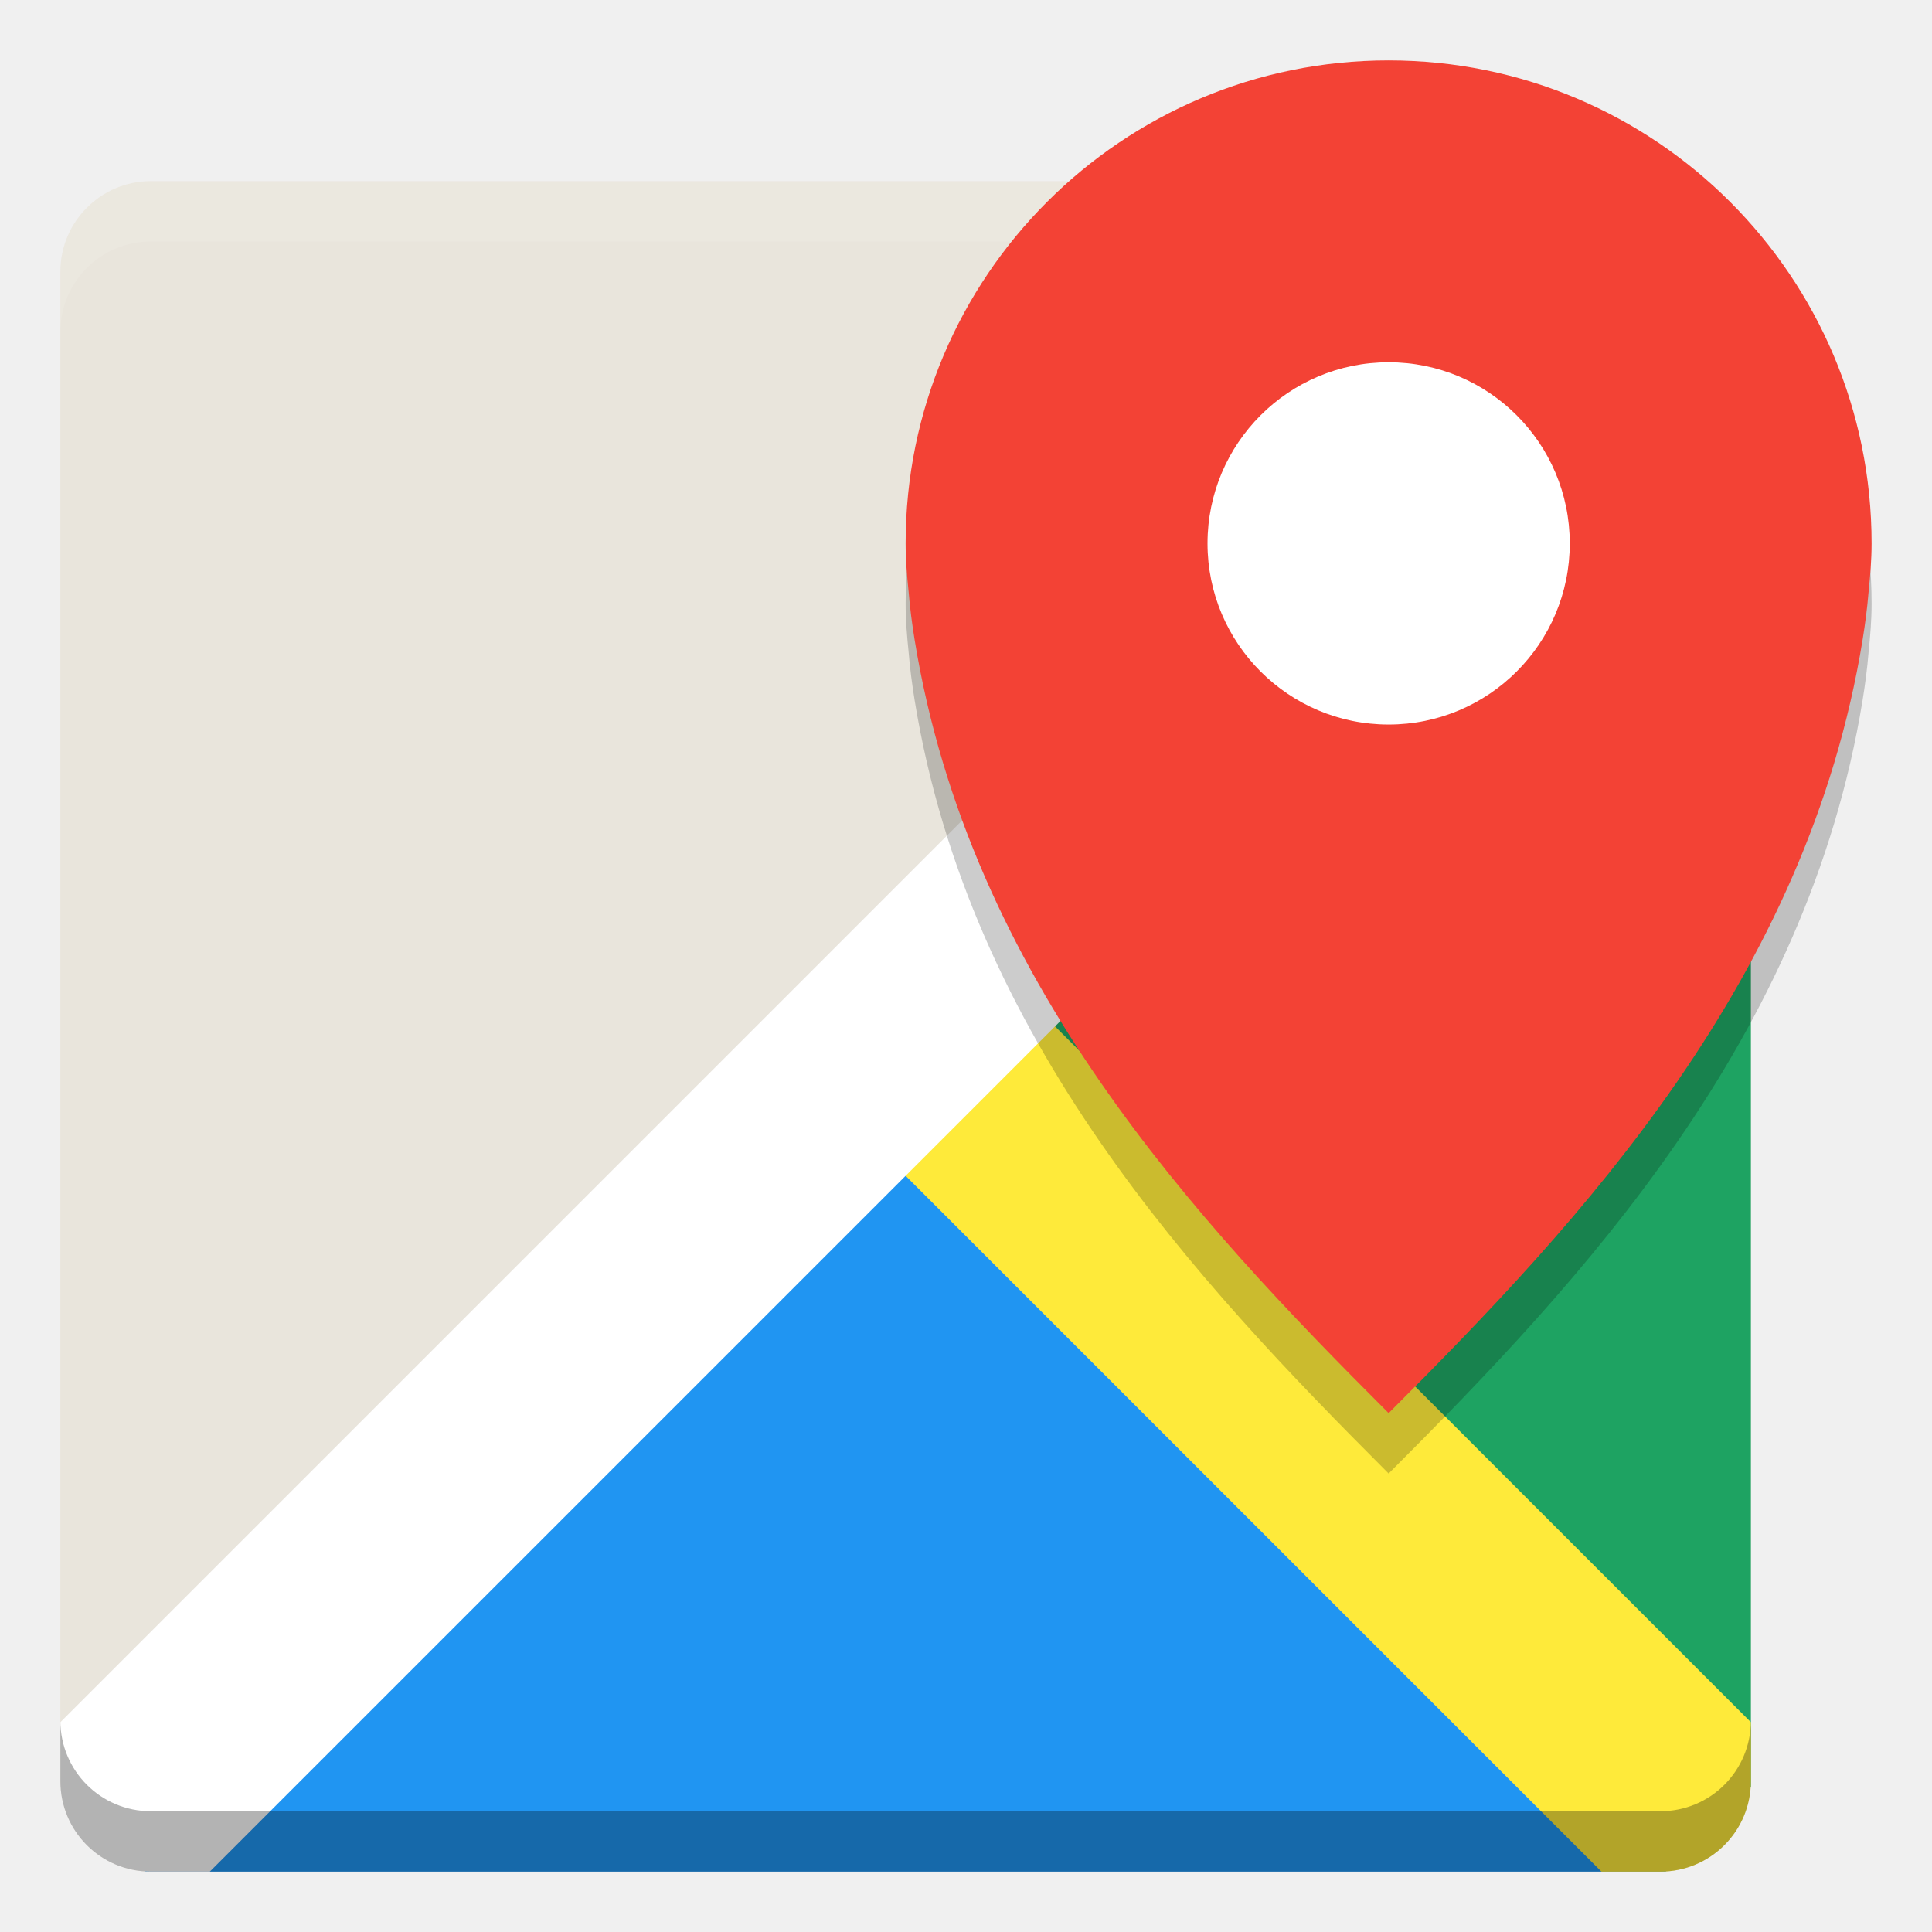
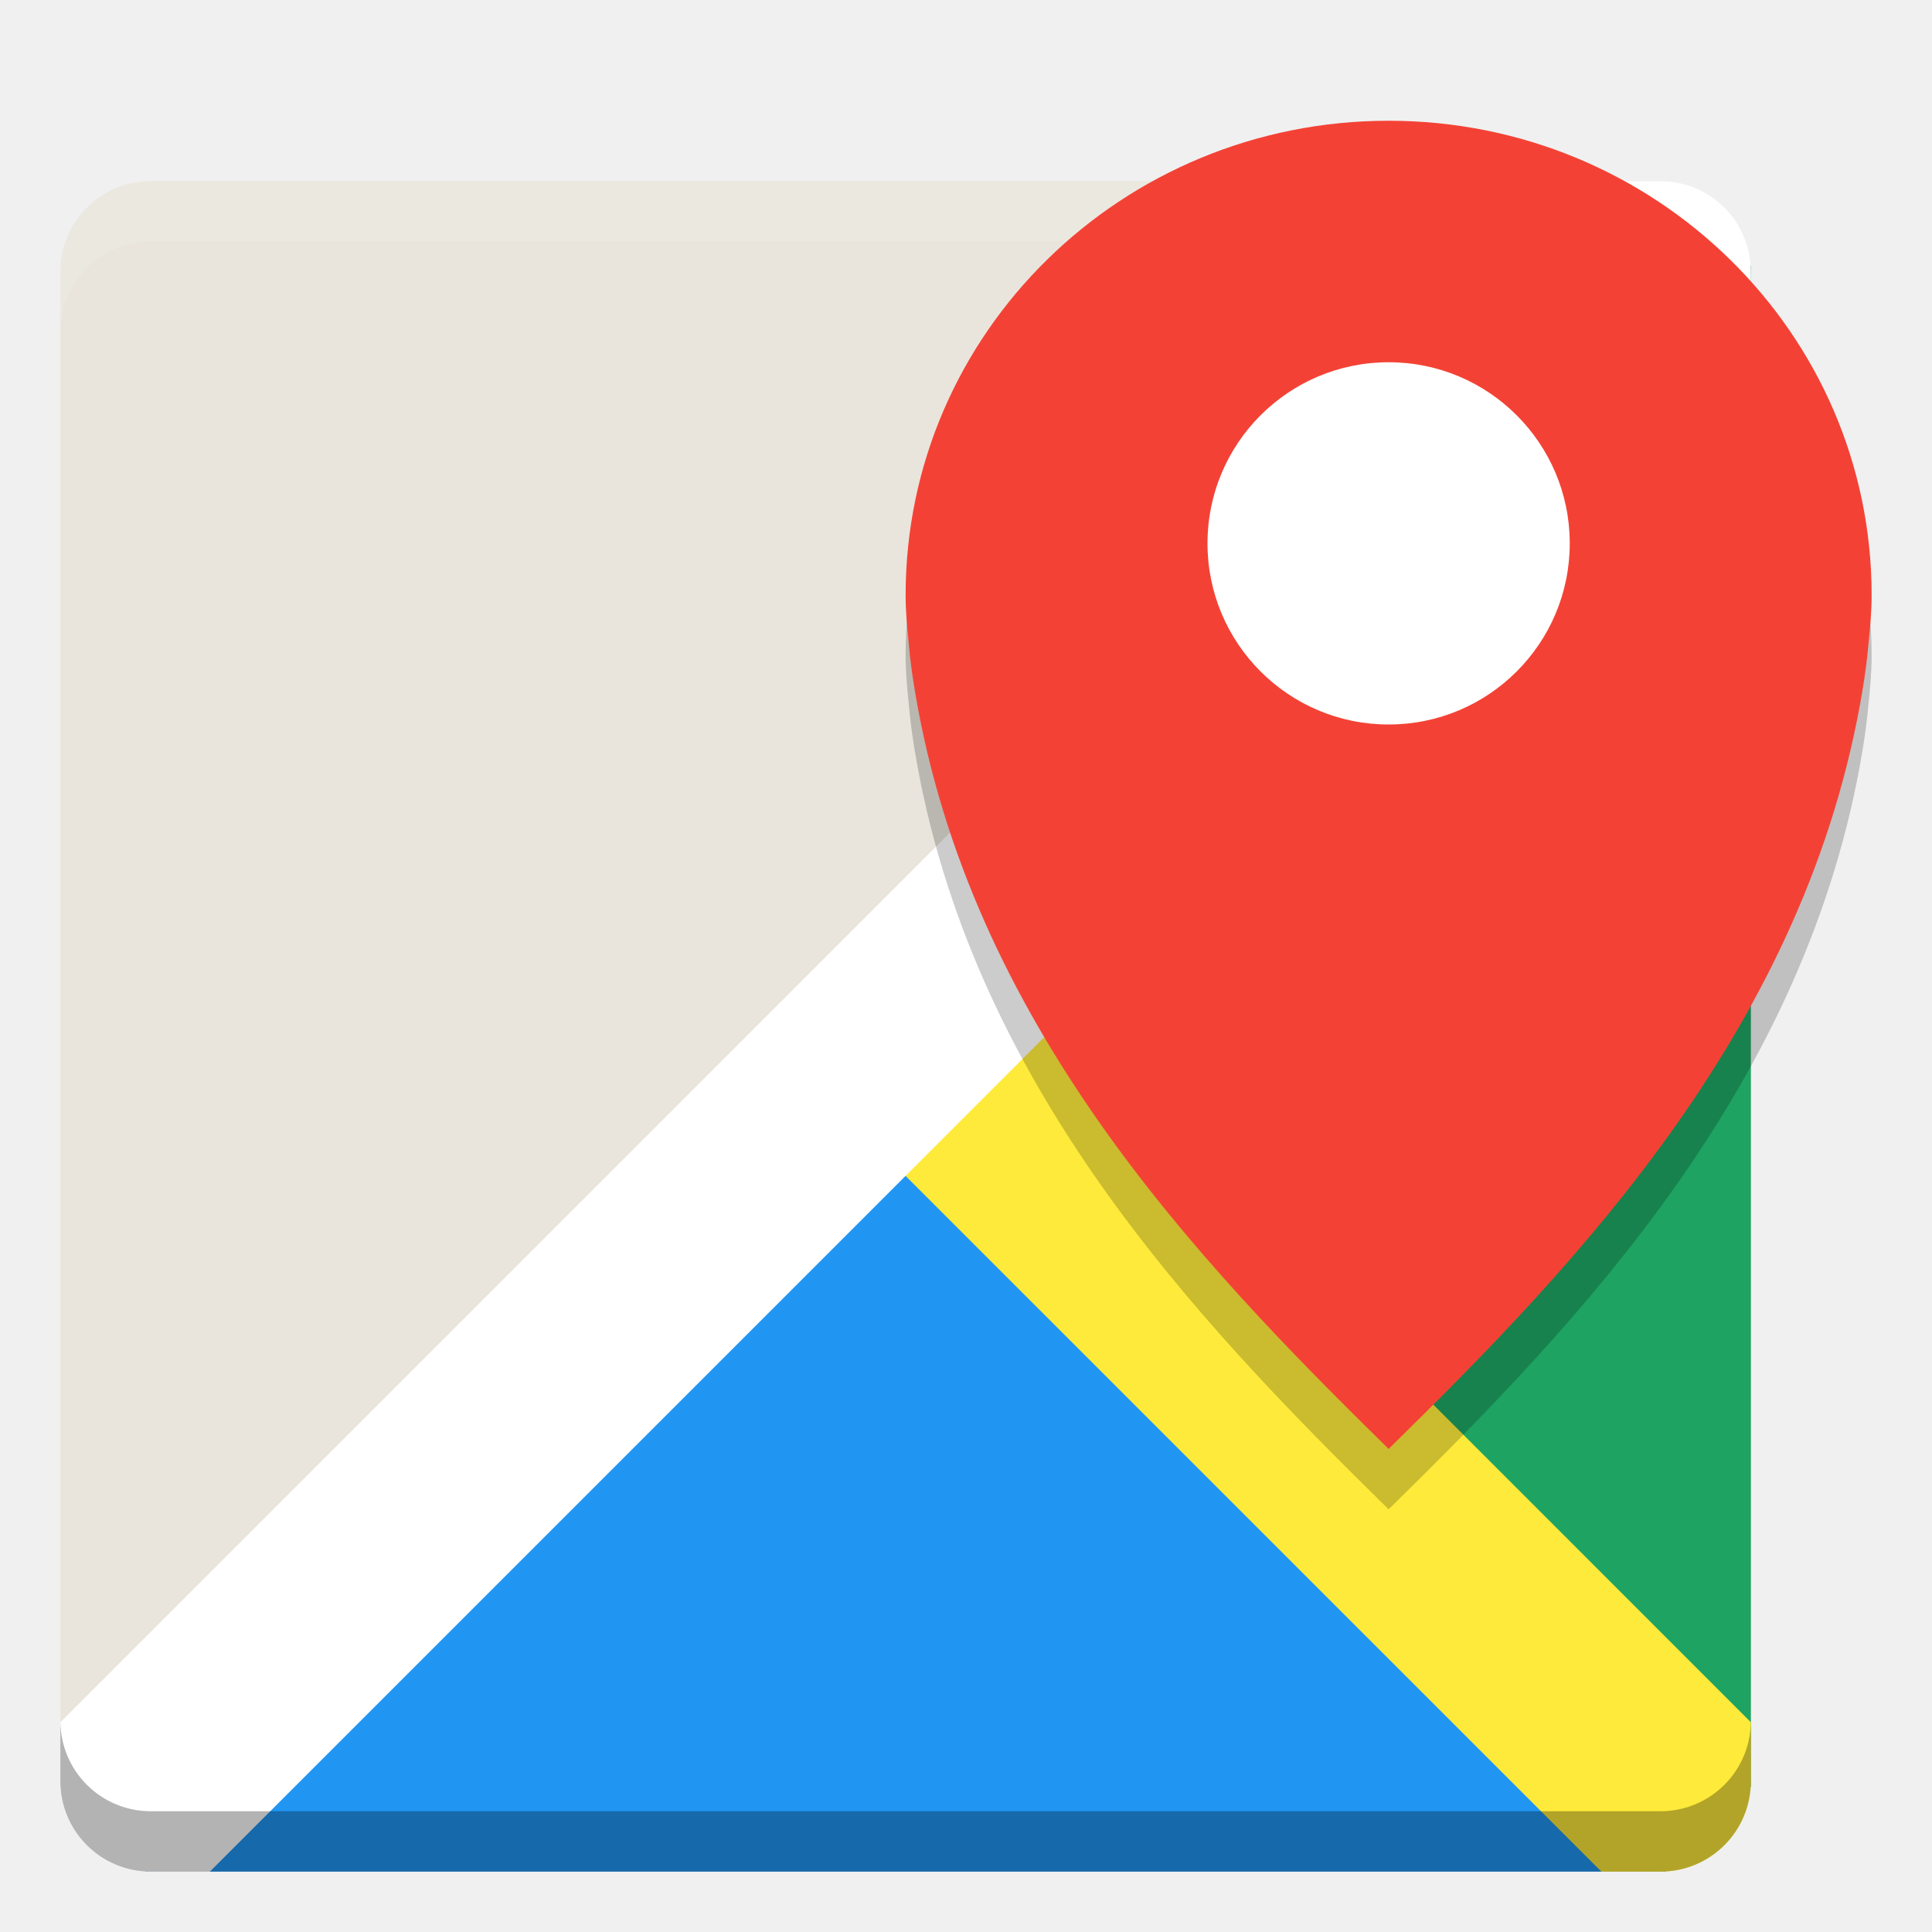
<svg xmlns="http://www.w3.org/2000/svg" width="32" height="32" viewBox="0 0 32 32" id="svg4430" version="1.1">
-   <defs id="defs4432">
-     <clipPath clipPathUnits="userSpaceOnUse" id="clipPath4484">
-       <rect ry="2" rx="2" y="-188" x="-280" height="40" width="40" id="rect4486" style="fill:#1ea362;fill-opacity:1;stroke:none" transform="matrix(0,-1,-1,0,0,0)" />
-     </clipPath>
-     <clipPath clipPathUnits="userSpaceOnUse" id="clipPath4494">
-       <rect ry="1.5" rx="1.5" y="-126" x="-282" height="28" width="28" id="rect4496" style="fill:#1ea362;fill-opacity:1;stroke:none" transform="matrix(0,-1,-1,0,0,0)" />
-     </clipPath>
-   </defs>
+   <defs id="defs4432" />
  <g id="layer1" transform="translate(0,-1020.362)">
-     <g id="g5168" transform="translate(1.00196e-6,0.5)">
-       <rect ry="1.5" rx="1.5" y="-29" x="-1050.862" height="28" width="28" id="rect4255" style="fill:#e9e5dc;fill-opacity:1;stroke:none" transform="matrix(0,-1,-1,0,0,0)" />
-       <path id="rect4632" d="m 2.5,1022.862 c -0.831,0 -1.5,0.669 -1.5,1.5 l 0,1 c 0,-0.831 0.669,-1.5 1.5,-1.5 l 25,0 c 0.831,0 1.5,0.669 1.5,1.5 l 0,-1 c 0,-0.831 -0.669,-1.5 -1.5,-1.5 l -25,0 z" style="opacity:0.1;fill:#ffffff;fill-opacity:1;stroke:none" />
-       <path style="fill:#2095f2;fill-opacity:1;fill-rule:evenodd;stroke:none;stroke-width:1px;stroke-linecap:butt;stroke-linejoin:miter;stroke-opacity:1" d="m 2.4,1050.862 12.6,-12.6 12.6,12.6 z" id="path4419" />
-       <path id="path4421" d="m 29,1049.462 -12.6,-12.6 12.6,-12.6 z" style="fill:#1ea362;fill-opacity:1;fill-rule:evenodd;stroke:none;stroke-width:1px;stroke-linecap:butt;stroke-linejoin:miter;stroke-opacity:1" />
-       <g transform="translate(-96.99996,768.8622)" clip-path="url(#clipPath4494)" id="g4488">
-         <path id="path4423" d="m 112,268 16.8,16.8" style="fill:none;fill-rule:evenodd;stroke:#feea3a;stroke-width:3.5;stroke-linecap:butt;stroke-linejoin:miter;stroke-miterlimit:4;stroke-dasharray:none;stroke-opacity:1" />
-         <path id="path4425" d="m 95.2,284.8 33.6,-33.6" style="fill:none;fill-rule:evenodd;stroke:#ffffff;stroke-width:3.5;stroke-linecap:butt;stroke-linejoin:miter;stroke-miterlimit:4;stroke-dasharray:none;stroke-opacity:1" />
-       </g>
-       <g id="g4545" transform="matrix(0.800008,0,0,0.800008,-121.0012,830.455)">
-         <path style="color:#000000;display:inline;overflow:visible;visibility:visible;opacity:0.2;fill:#000000;fill-opacity:1;fill-rule:nonzero;stroke:none;stroke-width:2;marker:none;enable-background:new" d="m 180,239.257 c -5.523,0 -10,4.477 -10,10 0,0.345 0.028,0.664 0.062,1 0.027,0.335 0.072,0.672 0.125,1 1.145,7.029 5.813,12.007 9.813,16.007 4,-4 8.667,-8.978 9.812,-16.007 0.053,-0.328 0.098,-0.665 0.125,-1 0.034,-0.336 0.062,-0.655 0.062,-1 0,-5.523 -4.477,-10 -10,-10 z" id="path4578" />
-         <path id="path4547" d="m 180,238.007 c -5.523,0 -10,4.477 -10,10 0,0.345 0.028,0.664 0.062,1 0.027,0.335 0.072,0.672 0.125,1 1.145,7.029 5.813,12.007 9.813,16.007 4,-4 8.667,-8.978 9.812,-16.007 0.053,-0.328 0.098,-0.665 0.125,-1 0.034,-0.336 0.062,-0.655 0.062,-1 0,-5.523 -4.477,-10 -10,-10 z" style="color:#000000;display:inline;overflow:visible;visibility:visible;fill:#f34235;fill-opacity:1;fill-rule:nonzero;stroke:none;stroke-width:2;marker:none;enable-background:new" />
-         <path style="color:#000000;display:inline;overflow:visible;visibility:visible;fill:#ffffff;fill-opacity:1;fill-rule:nonzero;stroke:none;stroke-width:2;marker:none;enable-background:new" d="m 180,244.257 c 2.071,0 3.75,1.679 3.75,3.75 0,2.071 -1.679,3.75 -3.75,3.75 -2.071,0 -3.75,-1.679 -3.75,-3.75 0,-2.071 1.679,-3.75 3.75,-3.75 z" id="path4549" />
-       </g>
-       <path id="rect4379" d="m 1,1048.362 0,1 c 0,0.831 0.669,1.5 1.5,1.5 l 25,0 c 0.831,0 1.5,-0.669 1.5,-1.5 l 0,-1 c 0,0.831 -0.669,1.5 -1.5,1.5 l -25,0 c -0.831,0 -1.5,-0.669 -1.5,-1.5 z" style="opacity:0.3;fill:#000000;fill-opacity:1;stroke:none" />
-     </g>
+     <rect transform="matrix(0,-1,-1,0,0,0)" style="fill:#e9e5dc;fill-opacity:1;stroke:none" id="rect4255" width="28" height="28" x="-1051.362" y="-29" rx="1.5" ry="1.5" />
+     <path style="opacity:0.1;fill:#ffffff;fill-opacity:1;stroke:none" d="m 2.5,1023.362 c -0.831,0 -1.5,0.669 -1.5,1.5 l 0,1 c 0,-0.831 0.669,-1.5 1.5,-1.5 l 25,0 c 0.831,0 1.5,0.669 1.5,1.5 l 0,-1 c 0,-0.831 -0.669,-1.5 -1.5,-1.5 l -25,0 z" id="rect4632" />
+     <path id="path4419" d="m 2.4,1051.362 12.6,-12.6 12.6,12.6 z" style="fill:#2095f2;fill-opacity:1;fill-rule:evenodd;stroke:none;stroke-width:1px;stroke-linecap:butt;stroke-linejoin:miter;stroke-opacity:1" />
+     <path style="fill:#1ea362;fill-opacity:1;fill-rule:evenodd;stroke:none;stroke-width:1px;stroke-linecap:butt;stroke-linejoin:miter;stroke-opacity:1" d="m 29,1049.962 -12.6,-12.6 12.6,-12.6 z" id="path4421" />
+     <path style="color:#000000;font-style:normal;font-variant:normal;font-weight:normal;font-stretch:normal;font-size:medium;line-height:normal;font-family:sans-serif;text-indent:0;text-align:start;text-decoration:none;text-decoration-line:none;text-decoration-style:solid;text-decoration-color:#000000;letter-spacing:normal;word-spacing:normal;text-transform:none;direction:ltr;block-progression:tb;writing-mode:lr-tb;baseline-shift:baseline;text-anchor:start;white-space:normal;clip-rule:nonzero;display:inline;overflow:visible;visibility:visible;opacity:1;isolation:auto;mix-blend-mode:normal;color-interpolation:sRGB;color-interpolation-filters:linearRGB;solid-color:#000000;solid-opacity:1;fill:#feea3a;fill-opacity:1;fill-rule:evenodd;stroke:none;stroke-width:3.5;stroke-linecap:butt;stroke-linejoin:miter;stroke-miterlimit:4;stroke-dasharray:none;stroke-dashoffset:0;stroke-opacity:1;color-rendering:auto;image-rendering:auto;shape-rendering:auto;text-rendering:auto;enable-background:accumulate" d="m 16.238,1036.124 -2.477,2.477 12.764,12.762 0.975,0 c 0.831,0 1.5,-0.669 1.5,-1.5 l 0,-0.975 -12.762,-12.764 z" id="path4423" />
+     <path style="color:#000000;font-style:normal;font-variant:normal;font-weight:normal;font-stretch:normal;font-size:medium;line-height:normal;font-family:sans-serif;text-indent:0;text-align:start;text-decoration:none;text-decoration-line:none;text-decoration-style:solid;text-decoration-color:#000000;letter-spacing:normal;word-spacing:normal;text-transform:none;direction:ltr;block-progression:tb;writing-mode:lr-tb;baseline-shift:baseline;text-anchor:start;white-space:normal;clip-rule:nonzero;display:inline;overflow:visible;visibility:visible;opacity:1;isolation:auto;mix-blend-mode:normal;color-interpolation:sRGB;color-interpolation-filters:linearRGB;solid-color:#000000;solid-opacity:1;fill:#ffffff;fill-opacity:1;fill-rule:evenodd;stroke:none;stroke-width:3.5;stroke-linecap:butt;stroke-linejoin:miter;stroke-miterlimit:4;stroke-dasharray:none;stroke-dashoffset:0;stroke-opacity:1;color-rendering:auto;image-rendering:auto;shape-rendering:auto;text-rendering:auto;enable-background:accumulate" d="M 26.525,1023.362 1,1048.888 l 0,0.975 c 0,0.831 0.669,1.5 1.5,1.5 l 0.975,0 L 29,1025.837 l 0,-0.975 c 0,-0.831 -0.669,-1.5 -1.5,-1.5 l -0.975,0 z" id="path4425" />
+     <path style="color:#000000;display:inline;overflow:visible;visibility:visible;opacity:0.2;fill:#000000;fill-opacity:1;fill-rule:nonzero;stroke:none;stroke-width:2;marker:none;enable-background:new" d="m 23,1023.362 c -4.418,0 -8,3.517 -8,7.855 0,0.271 0.023,0.521 0.05,0.785 0.022,0.263 0.057,0.528 0.1,0.785 0.916,5.521 4.65,9.432 7.85,12.574 3.2,-3.142 6.934,-7.052 7.85,-12.574 0.043,-0.257 0.078,-0.523 0.1,-0.785 0.027,-0.264 0.05,-0.514 0.05,-0.785 0,-4.338 -3.582,-7.855 -8,-7.855 z" id="path4177" />
+     <path id="path4547" d="m 23,1022.362 c -4.418,0 -8,3.517 -8,7.855 0,0.271 0.023,0.521 0.05,0.785 0.022,0.263 0.057,0.528 0.1,0.785 0.916,5.521 4.65,9.432 7.85,12.574 3.2,-3.142 6.934,-7.052 7.85,-12.574 0.043,-0.257 0.078,-0.523 0.1,-0.785 0.027,-0.264 0.05,-0.514 0.05,-0.785 0,-4.338 -3.582,-7.855 -8,-7.855 z" style="color:#000000;display:inline;overflow:visible;visibility:visible;fill:#f34235;fill-opacity:1;fill-rule:nonzero;stroke:none;stroke-width:2;marker:none;enable-background:new" />
+     <path style="color:#000000;display:inline;overflow:visible;visibility:visible;fill:#ffffff;fill-opacity:1;fill-rule:nonzero;stroke:none;stroke-width:2;marker:none;enable-background:new" d="m 23,1026.362 c 1.657,0 3,1.343 3,3 0,1.657 -1.343,3 -3,3 -1.657,0 -3,-1.343 -3,-3 0,-1.657 1.343,-3 3,-3 z" id="path4549" />
+     <path style="opacity:0.3;fill:#000000;fill-opacity:1;stroke:none" d="m 1,1048.862 0,1 c 0,0.831 0.669,1.5 1.5,1.5 l 25,0 c 0.831,0 1.5,-0.669 1.5,-1.5 l 0,-1 c 0,0.831 -0.669,1.5 -1.5,1.5 l -25,0 c -0.831,0 -1.5,-0.669 -1.5,-1.5 z" id="rect4379" />
  </g>
</svg>
